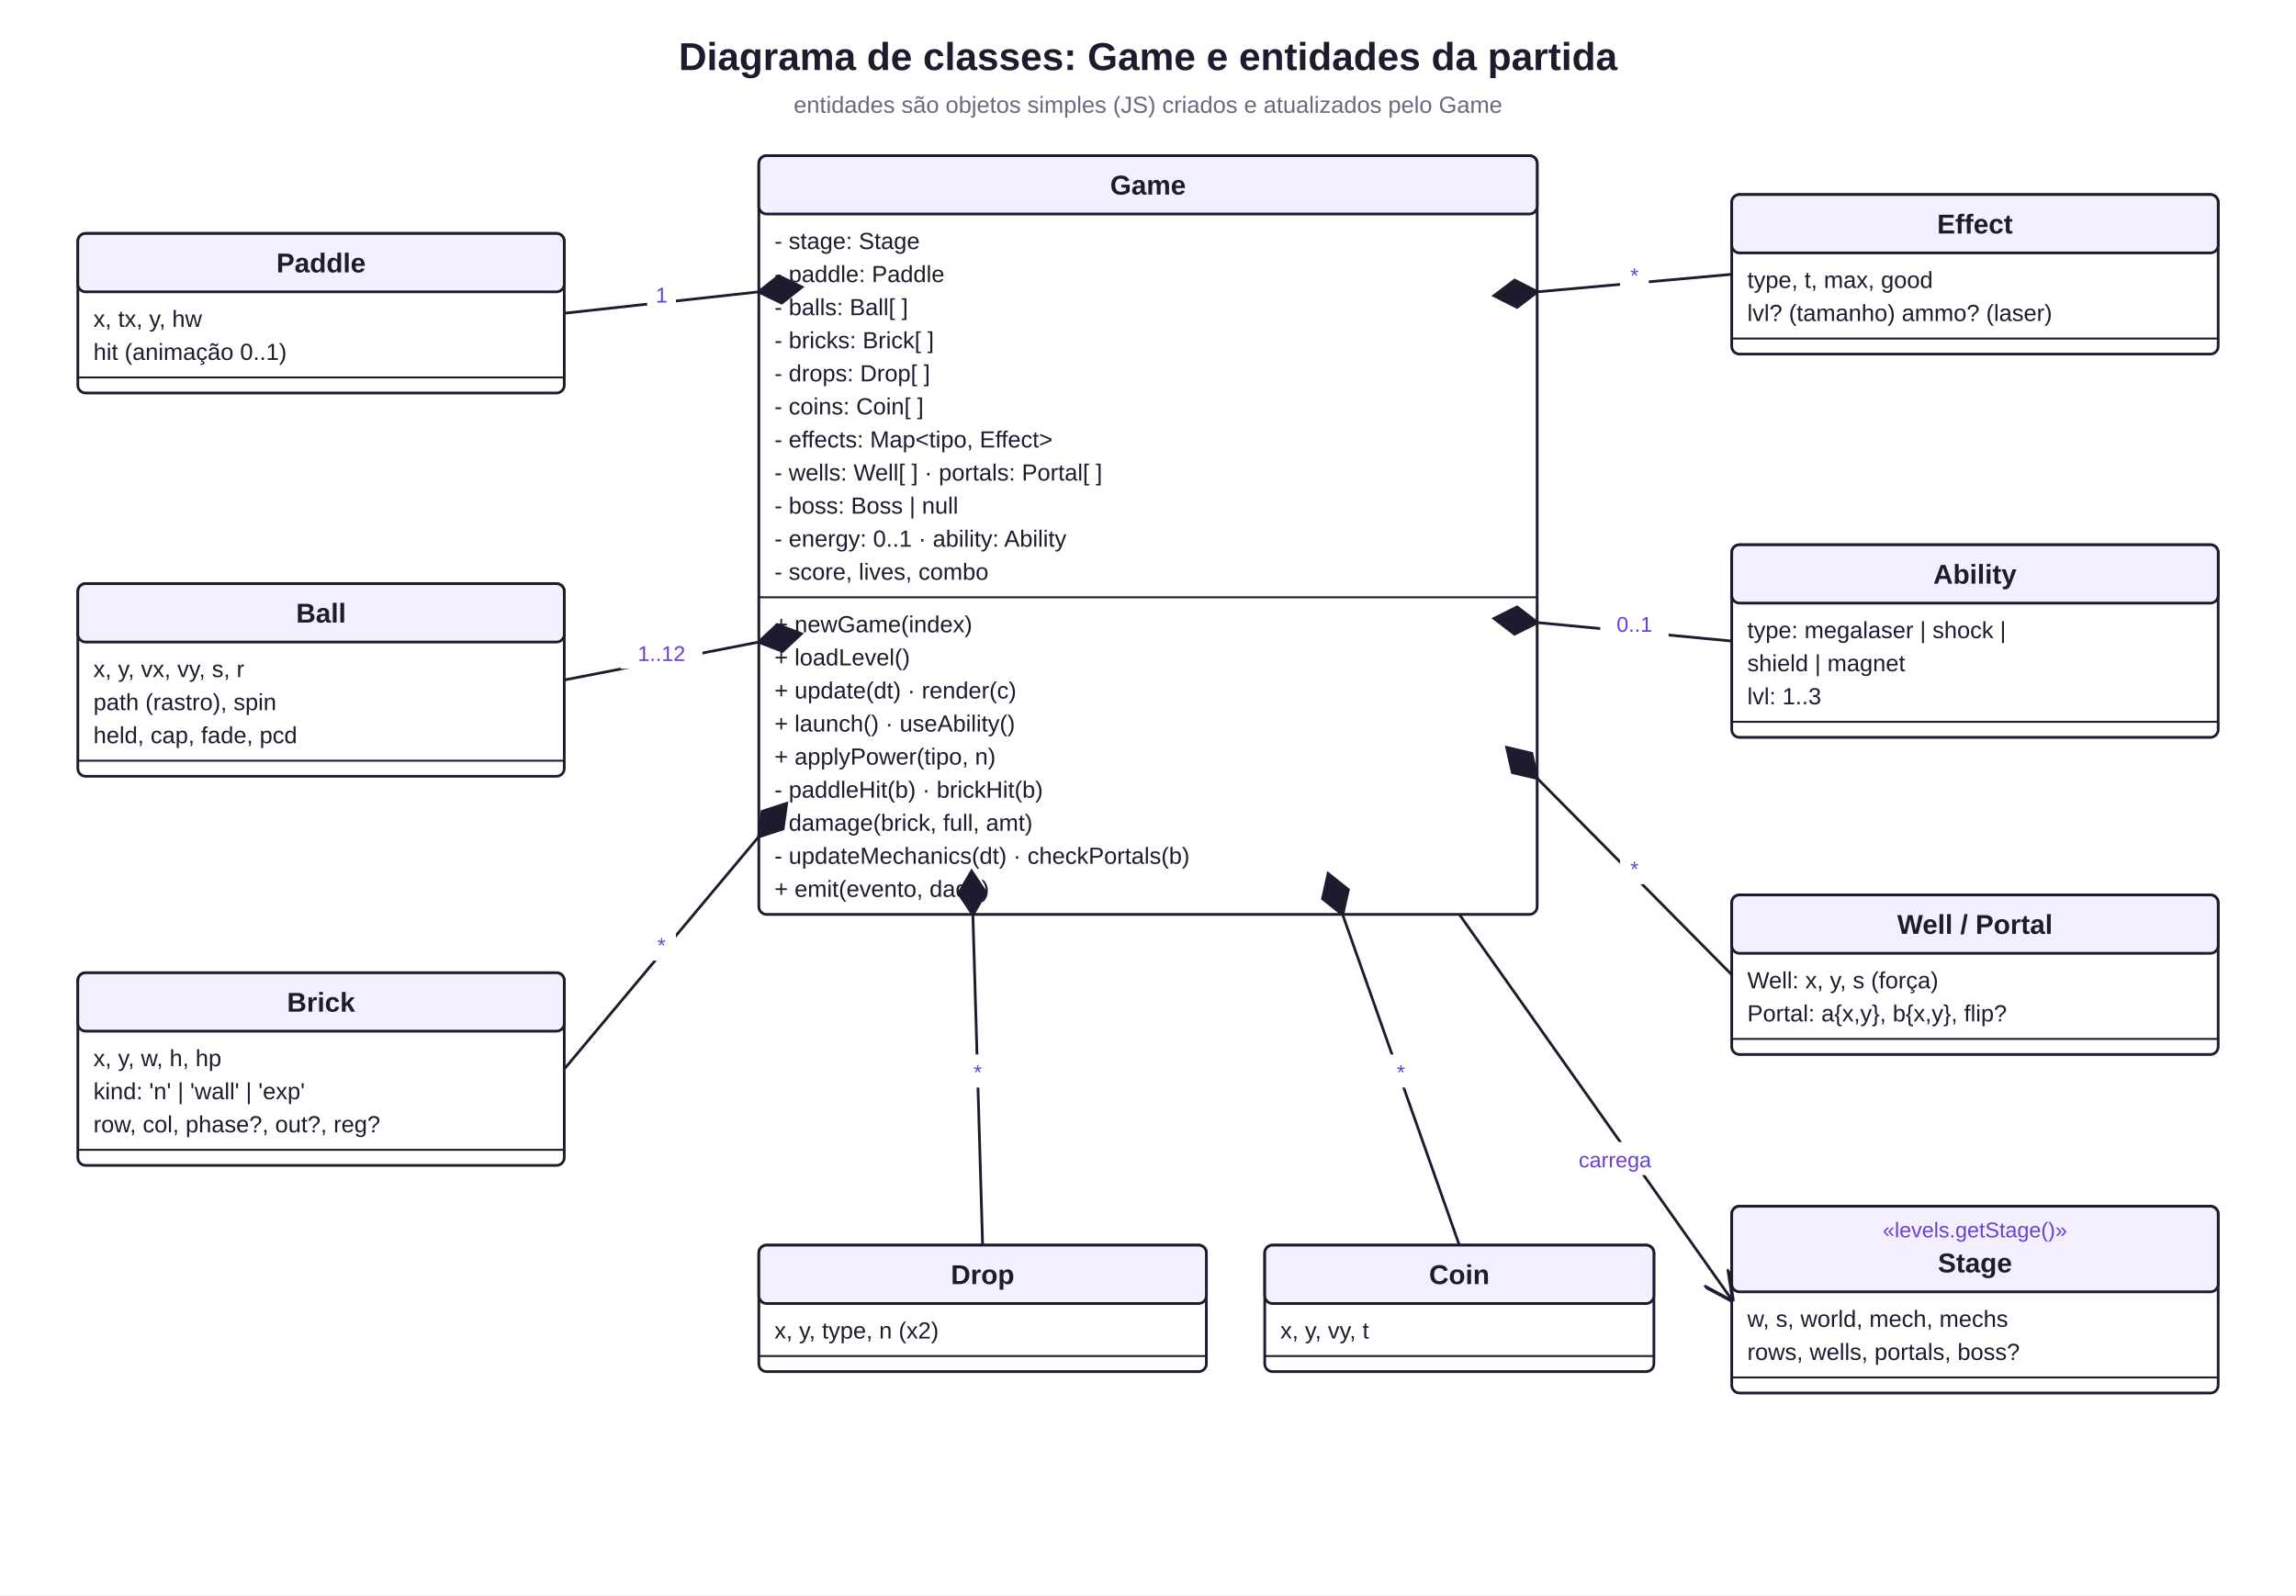
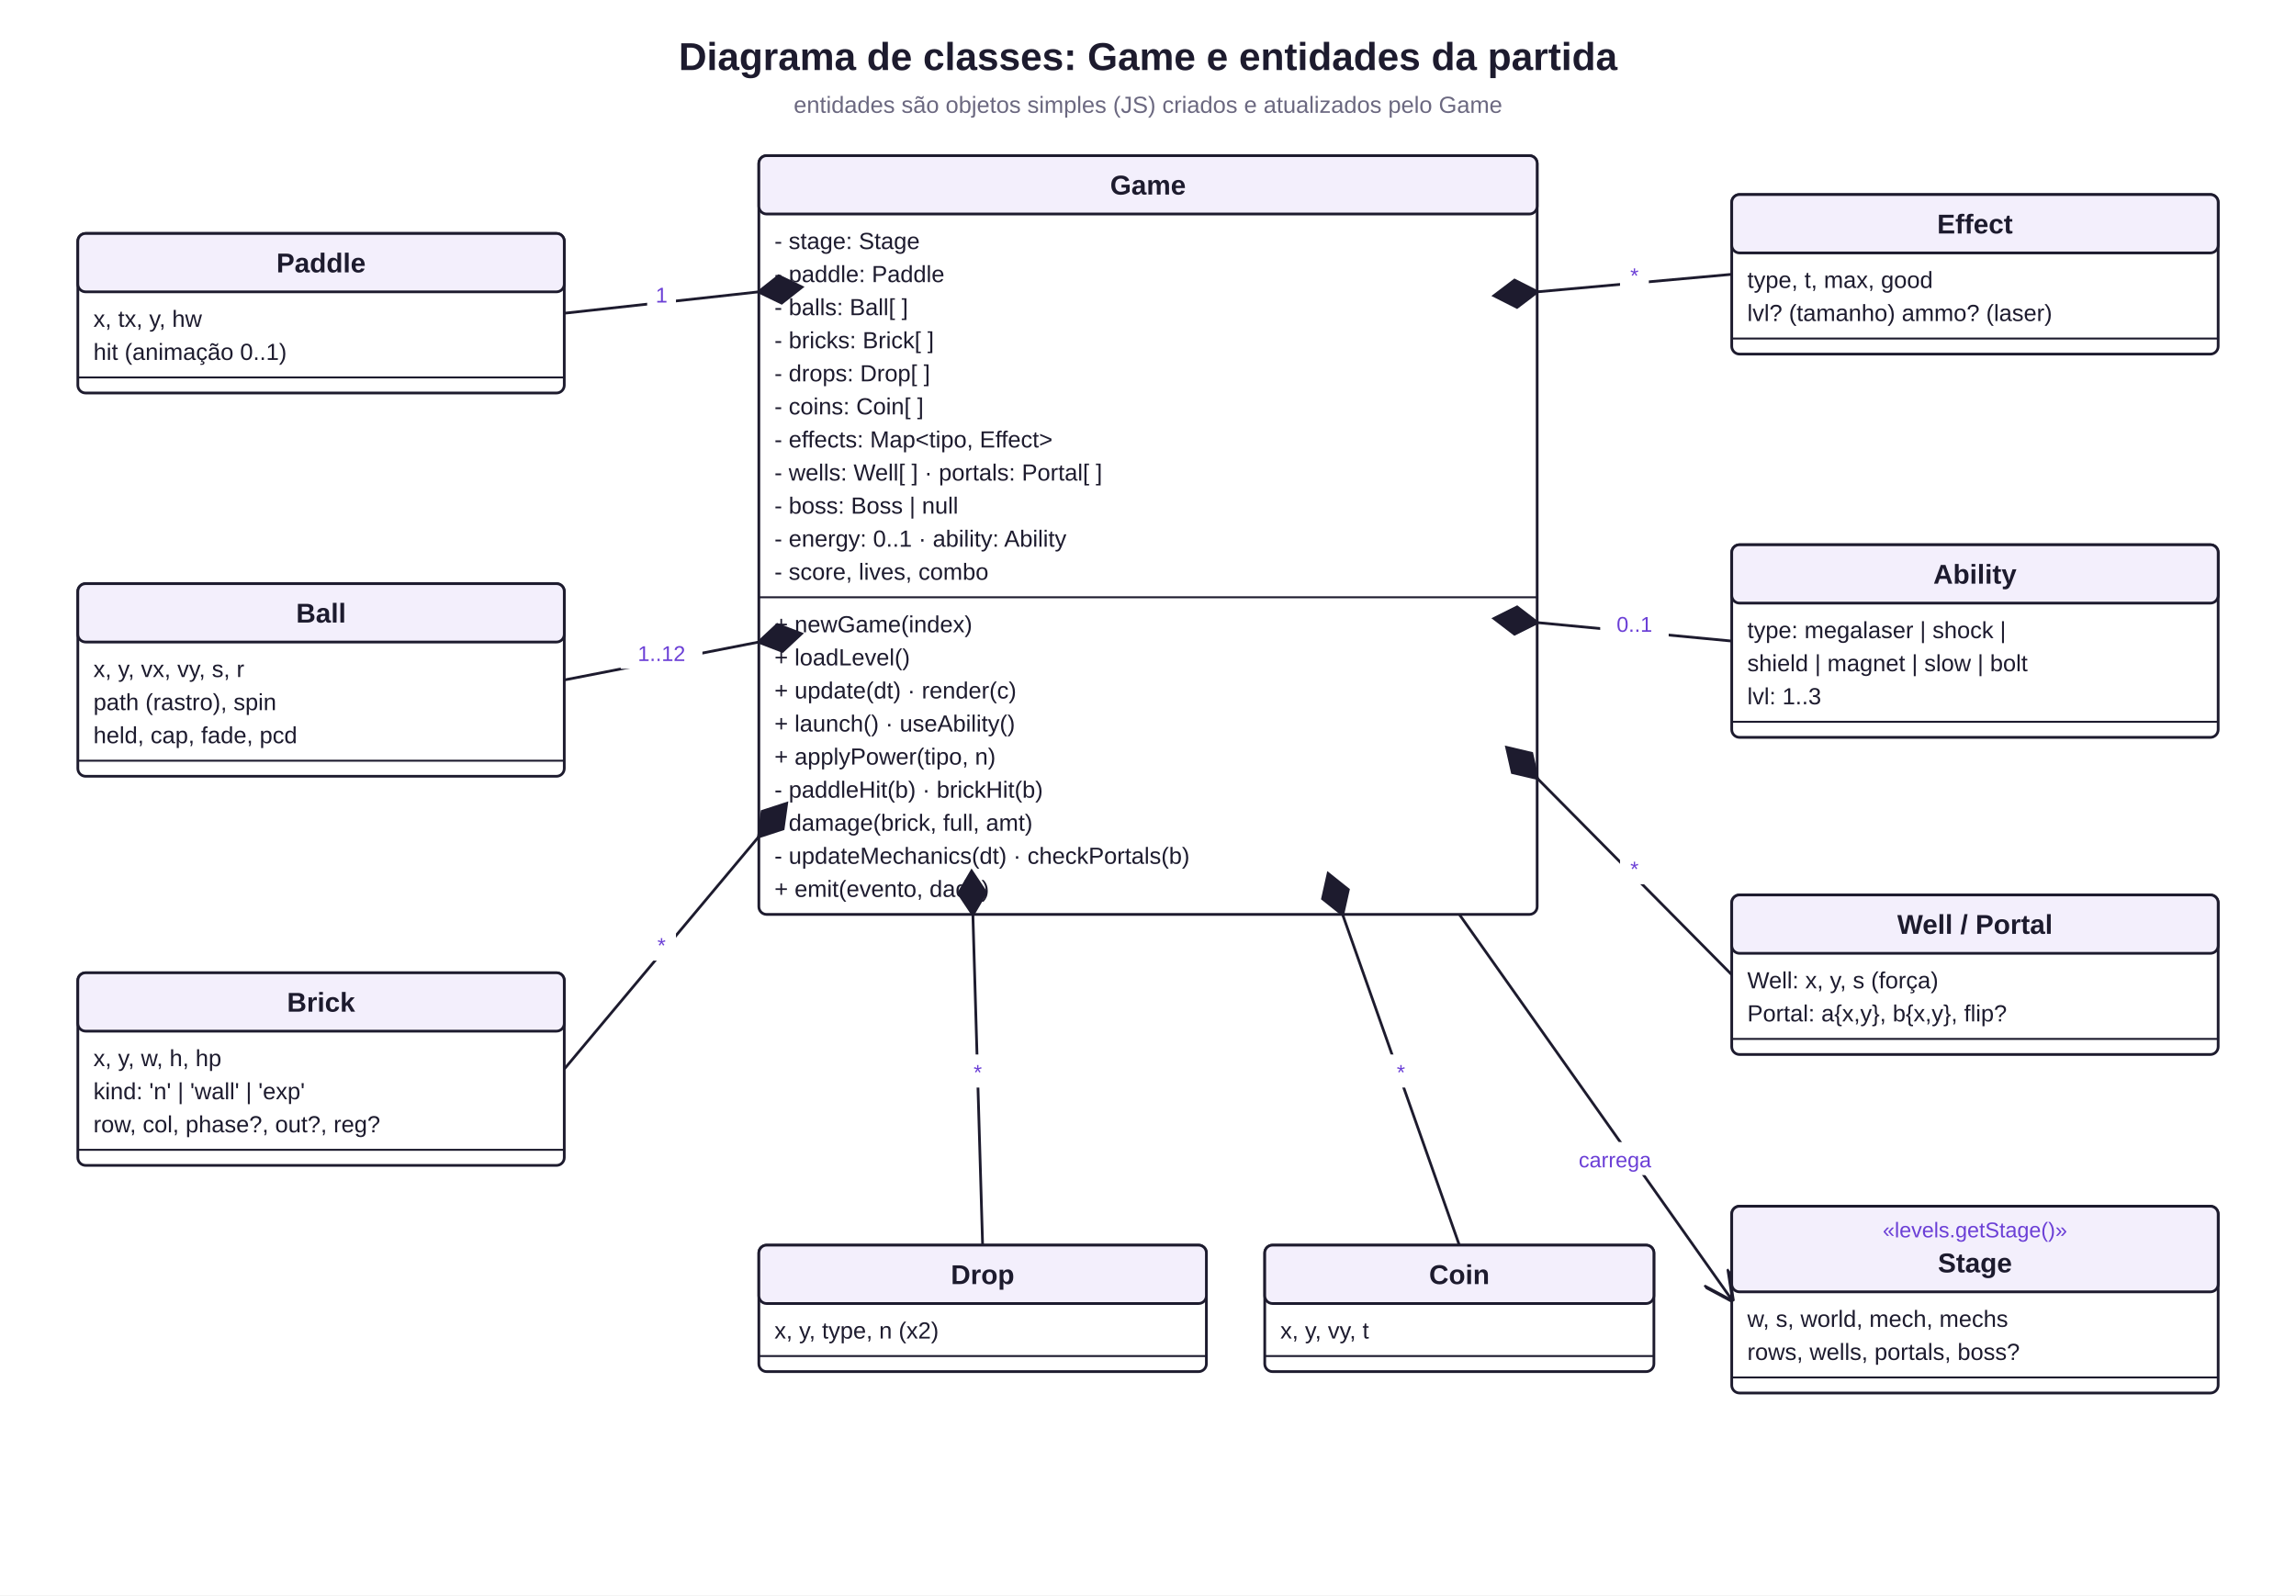
<svg xmlns="http://www.w3.org/2000/svg" width="1180" height="820" viewBox="0 0 1180 820">
  <defs>
    <marker id="tri" viewBox="0 0 12 12" refX="11" refY="6" markerWidth="14" markerHeight="14" orient="auto-start-reverse">
      <path d="M0,0 L12,6 L0,12 Z" fill="#fff" stroke="#1d1b2e" stroke-width="1.2" />
    </marker>
    <marker id="open" viewBox="0 0 12 12" refX="11" refY="6" markerWidth="11" markerHeight="11" orient="auto-start-reverse">
      <path d="M0,0 L12,6 L0,12" fill="none" stroke="#1d1b2e" stroke-width="1.4" />
    </marker>
    <marker id="dia" viewBox="0 0 16 10" refX="1" refY="5" markerWidth="18" markerHeight="12" orient="auto-start-reverse">
      <path d="M0,5 L8,0 L16,5 L8,10 Z" fill="#1d1b2e" />
    </marker>
  </defs>
  <rect width="100%" height="100%" fill="#ffffff" />
  <text x="590" y="36" font-family="Segoe UI, Arial, sans-serif" font-size="20" font-weight="700" fill="#1d1b2e" text-anchor="middle">Diagrama de classes: Game e entidades da partida</text>
  <text x="590" y="58" font-family="Segoe UI, Arial, sans-serif" font-size="12" font-weight="400" fill="#6b6880" text-anchor="middle">entidades são objetos simples (JS) criados e atualizados pelo Game</text>
  <rect x="390" y="80" width="400" height="390" rx="4" fill="#fff" stroke="#1d1b2e" stroke-width="1.4" />
  <rect x="390" y="80" width="400" height="30" rx="4" fill="#f3effc" stroke="#1d1b2e" stroke-width="1.4" />
  <text x="590" y="100" font-family="Segoe UI, Arial, sans-serif" font-size="14" font-weight="700" fill="#1d1b2e" text-anchor="middle">Game</text>
  <line x1="390" y1="307" x2="790" y2="307" stroke="#1d1b2e" stroke-width="1" />
  <text x="398" y="128" font-family="Segoe UI, Arial, sans-serif" font-size="12" font-weight="400" fill="#1d1b2e" text-anchor="start">- stage: Stage</text>
  <text x="398" y="145" font-family="Segoe UI, Arial, sans-serif" font-size="12" font-weight="400" fill="#1d1b2e" text-anchor="start">- paddle: Paddle</text>
  <text x="398" y="162" font-family="Segoe UI, Arial, sans-serif" font-size="12" font-weight="400" fill="#1d1b2e" text-anchor="start">- balls: Ball[ ]</text>
  <text x="398" y="179" font-family="Segoe UI, Arial, sans-serif" font-size="12" font-weight="400" fill="#1d1b2e" text-anchor="start">- bricks: Brick[ ]</text>
  <text x="398" y="196" font-family="Segoe UI, Arial, sans-serif" font-size="12" font-weight="400" fill="#1d1b2e" text-anchor="start">- drops: Drop[ ]</text>
  <text x="398" y="213" font-family="Segoe UI, Arial, sans-serif" font-size="12" font-weight="400" fill="#1d1b2e" text-anchor="start">- coins: Coin[ ]</text>
  <text x="398" y="230" font-family="Segoe UI, Arial, sans-serif" font-size="12" font-weight="400" fill="#1d1b2e" text-anchor="start">- effects: Map&lt;tipo, Effect&gt;</text>
  <text x="398" y="247" font-family="Segoe UI, Arial, sans-serif" font-size="12" font-weight="400" fill="#1d1b2e" text-anchor="start">- wells: Well[ ]  ·  portals: Portal[ ]</text>
  <text x="398" y="264" font-family="Segoe UI, Arial, sans-serif" font-size="12" font-weight="400" fill="#1d1b2e" text-anchor="start">- boss: Boss | null</text>
  <text x="398" y="281" font-family="Segoe UI, Arial, sans-serif" font-size="12" font-weight="400" fill="#1d1b2e" text-anchor="start">- energy: 0..1  ·  ability: Ability</text>
  <text x="398" y="298" font-family="Segoe UI, Arial, sans-serif" font-size="12" font-weight="400" fill="#1d1b2e" text-anchor="start">- score, lives, combo</text>
  <text x="398" y="325" font-family="Segoe UI, Arial, sans-serif" font-size="12" font-weight="400" fill="#1d1b2e" text-anchor="start">+ newGame(index)</text>
  <text x="398" y="342" font-family="Segoe UI, Arial, sans-serif" font-size="12" font-weight="400" fill="#1d1b2e" text-anchor="start">+ loadLevel()</text>
  <text x="398" y="359" font-family="Segoe UI, Arial, sans-serif" font-size="12" font-weight="400" fill="#1d1b2e" text-anchor="start">+ update(dt)  ·  render(c)</text>
  <text x="398" y="376" font-family="Segoe UI, Arial, sans-serif" font-size="12" font-weight="400" fill="#1d1b2e" text-anchor="start">+ launch()  ·  useAbility()</text>
  <text x="398" y="393" font-family="Segoe UI, Arial, sans-serif" font-size="12" font-weight="400" fill="#1d1b2e" text-anchor="start">+ applyPower(tipo, n)</text>
  <text x="398" y="410" font-family="Segoe UI, Arial, sans-serif" font-size="12" font-weight="400" fill="#1d1b2e" text-anchor="start">- paddleHit(b)  ·  brickHit(b)</text>
  <text x="398" y="427" font-family="Segoe UI, Arial, sans-serif" font-size="12" font-weight="400" fill="#1d1b2e" text-anchor="start">- damage(brick, full, amt)</text>
  <text x="398" y="444" font-family="Segoe UI, Arial, sans-serif" font-size="12" font-weight="400" fill="#1d1b2e" text-anchor="start">- updateMechanics(dt)  ·  checkPortals(b)</text>
  <text x="398" y="461" font-family="Segoe UI, Arial, sans-serif" font-size="12" font-weight="400" fill="#1d1b2e" text-anchor="start">+ emit(evento, dado)</text>
  <rect x="40" y="120" width="250" height="82" rx="4" fill="#fff" stroke="#1d1b2e" stroke-width="1.4" />
  <rect x="40" y="120" width="250" height="30" rx="4" fill="#f3effc" stroke="#1d1b2e" stroke-width="1.4" />
  <text x="165" y="140" font-family="Segoe UI, Arial, sans-serif" font-size="14" font-weight="700" fill="#1d1b2e" text-anchor="middle">Paddle</text>
  <line x1="40" y1="194" x2="290" y2="194" stroke="#1d1b2e" stroke-width="1" />
  <text x="48" y="168" font-family="Segoe UI, Arial, sans-serif" font-size="12" font-weight="400" fill="#1d1b2e" text-anchor="start">x, tx, y, hw</text>
  <text x="48" y="185" font-family="Segoe UI, Arial, sans-serif" font-size="12" font-weight="400" fill="#1d1b2e" text-anchor="start">hit (animação 0..1)</text>
  <rect x="40" y="300" width="250" height="99" rx="4" fill="#fff" stroke="#1d1b2e" stroke-width="1.4" />
  <rect x="40" y="300" width="250" height="30" rx="4" fill="#f3effc" stroke="#1d1b2e" stroke-width="1.4" />
  <text x="165" y="320" font-family="Segoe UI, Arial, sans-serif" font-size="14" font-weight="700" fill="#1d1b2e" text-anchor="middle">Ball</text>
  <line x1="40" y1="391" x2="290" y2="391" stroke="#1d1b2e" stroke-width="1" />
  <text x="48" y="348" font-family="Segoe UI, Arial, sans-serif" font-size="12" font-weight="400" fill="#1d1b2e" text-anchor="start">x, y, vx, vy, s, r</text>
  <text x="48" y="365" font-family="Segoe UI, Arial, sans-serif" font-size="12" font-weight="400" fill="#1d1b2e" text-anchor="start">path (rastro), spin</text>
  <text x="48" y="382" font-family="Segoe UI, Arial, sans-serif" font-size="12" font-weight="400" fill="#1d1b2e" text-anchor="start">held, cap, fade, pcd</text>
  <rect x="40" y="500" width="250" height="99" rx="4" fill="#fff" stroke="#1d1b2e" stroke-width="1.4" />
  <rect x="40" y="500" width="250" height="30" rx="4" fill="#f3effc" stroke="#1d1b2e" stroke-width="1.4" />
  <text x="165" y="520" font-family="Segoe UI, Arial, sans-serif" font-size="14" font-weight="700" fill="#1d1b2e" text-anchor="middle">Brick</text>
  <line x1="40" y1="591" x2="290" y2="591" stroke="#1d1b2e" stroke-width="1" />
  <text x="48" y="548" font-family="Segoe UI, Arial, sans-serif" font-size="12" font-weight="400" fill="#1d1b2e" text-anchor="start">x, y, w, h, hp</text>
  <text x="48" y="565" font-family="Segoe UI, Arial, sans-serif" font-size="12" font-weight="400" fill="#1d1b2e" text-anchor="start">kind: 'n' | 'wall' | 'exp'</text>
  <text x="48" y="582" font-family="Segoe UI, Arial, sans-serif" font-size="12" font-weight="400" fill="#1d1b2e" text-anchor="start">row, col, phase?, out?, reg?</text>
  <rect x="390" y="640" width="230" height="65" rx="4" fill="#fff" stroke="#1d1b2e" stroke-width="1.4" />
  <rect x="390" y="640" width="230" height="30" rx="4" fill="#f3effc" stroke="#1d1b2e" stroke-width="1.4" />
  <text x="505" y="660" font-family="Segoe UI, Arial, sans-serif" font-size="14" font-weight="700" fill="#1d1b2e" text-anchor="middle">Drop</text>
  <line x1="390" y1="697" x2="620" y2="697" stroke="#1d1b2e" stroke-width="1" />
  <text x="398" y="688" font-family="Segoe UI, Arial, sans-serif" font-size="12" font-weight="400" fill="#1d1b2e" text-anchor="start">x, y, type, n (x2)</text>
  <rect x="650" y="640" width="200" height="65" rx="4" fill="#fff" stroke="#1d1b2e" stroke-width="1.4" />
  <rect x="650" y="640" width="200" height="30" rx="4" fill="#f3effc" stroke="#1d1b2e" stroke-width="1.4" />
  <text x="750" y="660" font-family="Segoe UI, Arial, sans-serif" font-size="14" font-weight="700" fill="#1d1b2e" text-anchor="middle">Coin</text>
  <line x1="650" y1="697" x2="850" y2="697" stroke="#1d1b2e" stroke-width="1" />
  <text x="658" y="688" font-family="Segoe UI, Arial, sans-serif" font-size="12" font-weight="400" fill="#1d1b2e" text-anchor="start">x, y, vy, t</text>
  <rect x="890" y="100" width="250" height="82" rx="4" fill="#fff" stroke="#1d1b2e" stroke-width="1.4" />
  <rect x="890" y="100" width="250" height="30" rx="4" fill="#f3effc" stroke="#1d1b2e" stroke-width="1.4" />
  <text x="1015" y="120" font-family="Segoe UI, Arial, sans-serif" font-size="14" font-weight="700" fill="#1d1b2e" text-anchor="middle">Effect</text>
  <line x1="890" y1="174" x2="1140" y2="174" stroke="#1d1b2e" stroke-width="1" />
  <text x="898" y="148" font-family="Segoe UI, Arial, sans-serif" font-size="12" font-weight="400" fill="#1d1b2e" text-anchor="start">type, t, max, good</text>
  <text x="898" y="165" font-family="Segoe UI, Arial, sans-serif" font-size="12" font-weight="400" fill="#1d1b2e" text-anchor="start">lvl? (tamanho)  ammo? (laser)</text>
  <rect x="890" y="280" width="250" height="99" rx="4" fill="#fff" stroke="#1d1b2e" stroke-width="1.4" />
  <rect x="890" y="280" width="250" height="30" rx="4" fill="#f3effc" stroke="#1d1b2e" stroke-width="1.4" />
  <text x="1015" y="300" font-family="Segoe UI, Arial, sans-serif" font-size="14" font-weight="700" fill="#1d1b2e" text-anchor="middle">Ability</text>
  <line x1="890" y1="371" x2="1140" y2="371" stroke="#1d1b2e" stroke-width="1" />
  <text x="898" y="328" font-family="Segoe UI, Arial, sans-serif" font-size="12" font-weight="400" fill="#1d1b2e" text-anchor="start">type: megalaser | shock |</text>
-   <text x="898" y="345" font-family="Segoe UI, Arial, sans-serif" font-size="12" font-weight="400" fill="#1d1b2e" text-anchor="start">      shield | magnet</text>
+   <text x="898" y="345" font-family="Segoe UI, Arial, sans-serif" font-size="12" font-weight="400" fill="#1d1b2e" text-anchor="start">  shield | magnet | slow | bolt</text>
  <text x="898" y="362" font-family="Segoe UI, Arial, sans-serif" font-size="12" font-weight="400" fill="#1d1b2e" text-anchor="start">lvl: 1..3</text>
  <rect x="890" y="460" width="250" height="82" rx="4" fill="#fff" stroke="#1d1b2e" stroke-width="1.4" />
  <rect x="890" y="460" width="250" height="30" rx="4" fill="#f3effc" stroke="#1d1b2e" stroke-width="1.4" />
  <text x="1015" y="480" font-family="Segoe UI, Arial, sans-serif" font-size="14" font-weight="700" fill="#1d1b2e" text-anchor="middle">Well / Portal</text>
  <line x1="890" y1="534" x2="1140" y2="534" stroke="#1d1b2e" stroke-width="1" />
  <text x="898" y="508" font-family="Segoe UI, Arial, sans-serif" font-size="12" font-weight="400" fill="#1d1b2e" text-anchor="start">Well: x, y, s (força)</text>
  <text x="898" y="525" font-family="Segoe UI, Arial, sans-serif" font-size="12" font-weight="400" fill="#1d1b2e" text-anchor="start">Portal: a{x,y}, b{x,y}, flip?</text>
  <rect x="890" y="620" width="250" height="96" rx="4" fill="#fff" stroke="#1d1b2e" stroke-width="1.4" />
  <rect x="890" y="620" width="250" height="44" rx="4" fill="#f3effc" stroke="#1d1b2e" stroke-width="1.4" />
  <text x="1015" y="636" font-family="Segoe UI, Arial, sans-serif" font-size="11" font-weight="400" fill="#6b3fd6" text-anchor="middle">«levels.getStage()»</text>
  <text x="1015" y="654" font-family="Segoe UI, Arial, sans-serif" font-size="14" font-weight="700" fill="#1d1b2e" text-anchor="middle">Stage</text>
  <line x1="890" y1="708" x2="1140" y2="708" stroke="#1d1b2e" stroke-width="1" />
  <text x="898" y="682" font-family="Segoe UI, Arial, sans-serif" font-size="12" font-weight="400" fill="#1d1b2e" text-anchor="start">w, s, world, mech, mechs</text>
  <text x="898" y="699" font-family="Segoe UI, Arial, sans-serif" font-size="12" font-weight="400" fill="#1d1b2e" text-anchor="start">rows, wells, portals, boss?</text>
  <path d="M390,150 L290,161" fill="none" stroke="#1d1b2e" stroke-width="1.4" marker-start="url(#dia)" />
  <rect x="332.6" y="142.5" width="14.8" height="17" fill="#fff" />
  <text x="340" y="155.5" font-family="Segoe UI, Arial, sans-serif" font-size="11" font-weight="400" fill="#6b3fd6" text-anchor="middle">1</text>
  <path d="M390,330 L290,349.5" fill="none" stroke="#1d1b2e" stroke-width="1.4" marker-start="url(#dia)" />
  <rect x="319" y="326.75" width="42" height="17" fill="#fff" />
  <text x="340" y="339.75" font-family="Segoe UI, Arial, sans-serif" font-size="11" font-weight="400" fill="#6b3fd6" text-anchor="middle">1..12</text>
  <path d="M390,430 L290,549.5" fill="none" stroke="#1d1b2e" stroke-width="1.4" marker-start="url(#dia)" />
  <rect x="332.6" y="476.75" width="14.8" height="17" fill="#fff" />
  <text x="340" y="489.75" font-family="Segoe UI, Arial, sans-serif" font-size="11" font-weight="400" fill="#6b3fd6" text-anchor="middle">*</text>
  <path d="M500,470 L505,640" fill="none" stroke="#1d1b2e" stroke-width="1.4" marker-start="url(#dia)" />
  <rect x="495.1" y="542" width="14.8" height="17" fill="#fff" />
  <text x="502.5" y="555" font-family="Segoe UI, Arial, sans-serif" font-size="11" font-weight="400" fill="#6b3fd6" text-anchor="middle">*</text>
  <path d="M690,470 L750,640" fill="none" stroke="#1d1b2e" stroke-width="1.4" marker-start="url(#dia)" />
  <rect x="712.6" y="542" width="14.8" height="17" fill="#fff" />
  <text x="720" y="555" font-family="Segoe UI, Arial, sans-serif" font-size="11" font-weight="400" fill="#6b3fd6" text-anchor="middle">*</text>
  <path d="M790,150 L890,141" fill="none" stroke="#1d1b2e" stroke-width="1.4" marker-start="url(#dia)" />
  <rect x="832.6" y="132.5" width="14.8" height="17" fill="#fff" />
  <text x="840" y="145.5" font-family="Segoe UI, Arial, sans-serif" font-size="11" font-weight="400" fill="#6b3fd6" text-anchor="middle">*</text>
  <path d="M790,320 L890,329.5" fill="none" stroke="#1d1b2e" stroke-width="1.4" marker-start="url(#dia)" />
  <rect x="822.4" y="311.75" width="35.2" height="17" fill="#fff" />
  <text x="840" y="324.75" font-family="Segoe UI, Arial, sans-serif" font-size="11" font-weight="400" fill="#6b3fd6" text-anchor="middle">0..1</text>
  <path d="M790,400 L890,501" fill="none" stroke="#1d1b2e" stroke-width="1.4" marker-start="url(#dia)" />
  <rect x="832.6" y="437.5" width="14.8" height="17" fill="#fff" />
  <text x="840" y="450.5" font-family="Segoe UI, Arial, sans-serif" font-size="11" font-weight="400" fill="#6b3fd6" text-anchor="middle">*</text>
  <path d="M750,470 L890,668" fill="none" stroke="#1d1b2e" stroke-width="1.4" marker-end="url(#open)" />
  <rect x="802.2" y="587" width="55.6" height="17" fill="#fff" />
  <text x="830" y="600" font-family="Segoe UI, Arial, sans-serif" font-size="11" font-weight="400" fill="#6b3fd6" text-anchor="middle">carrega</text>
</svg>
